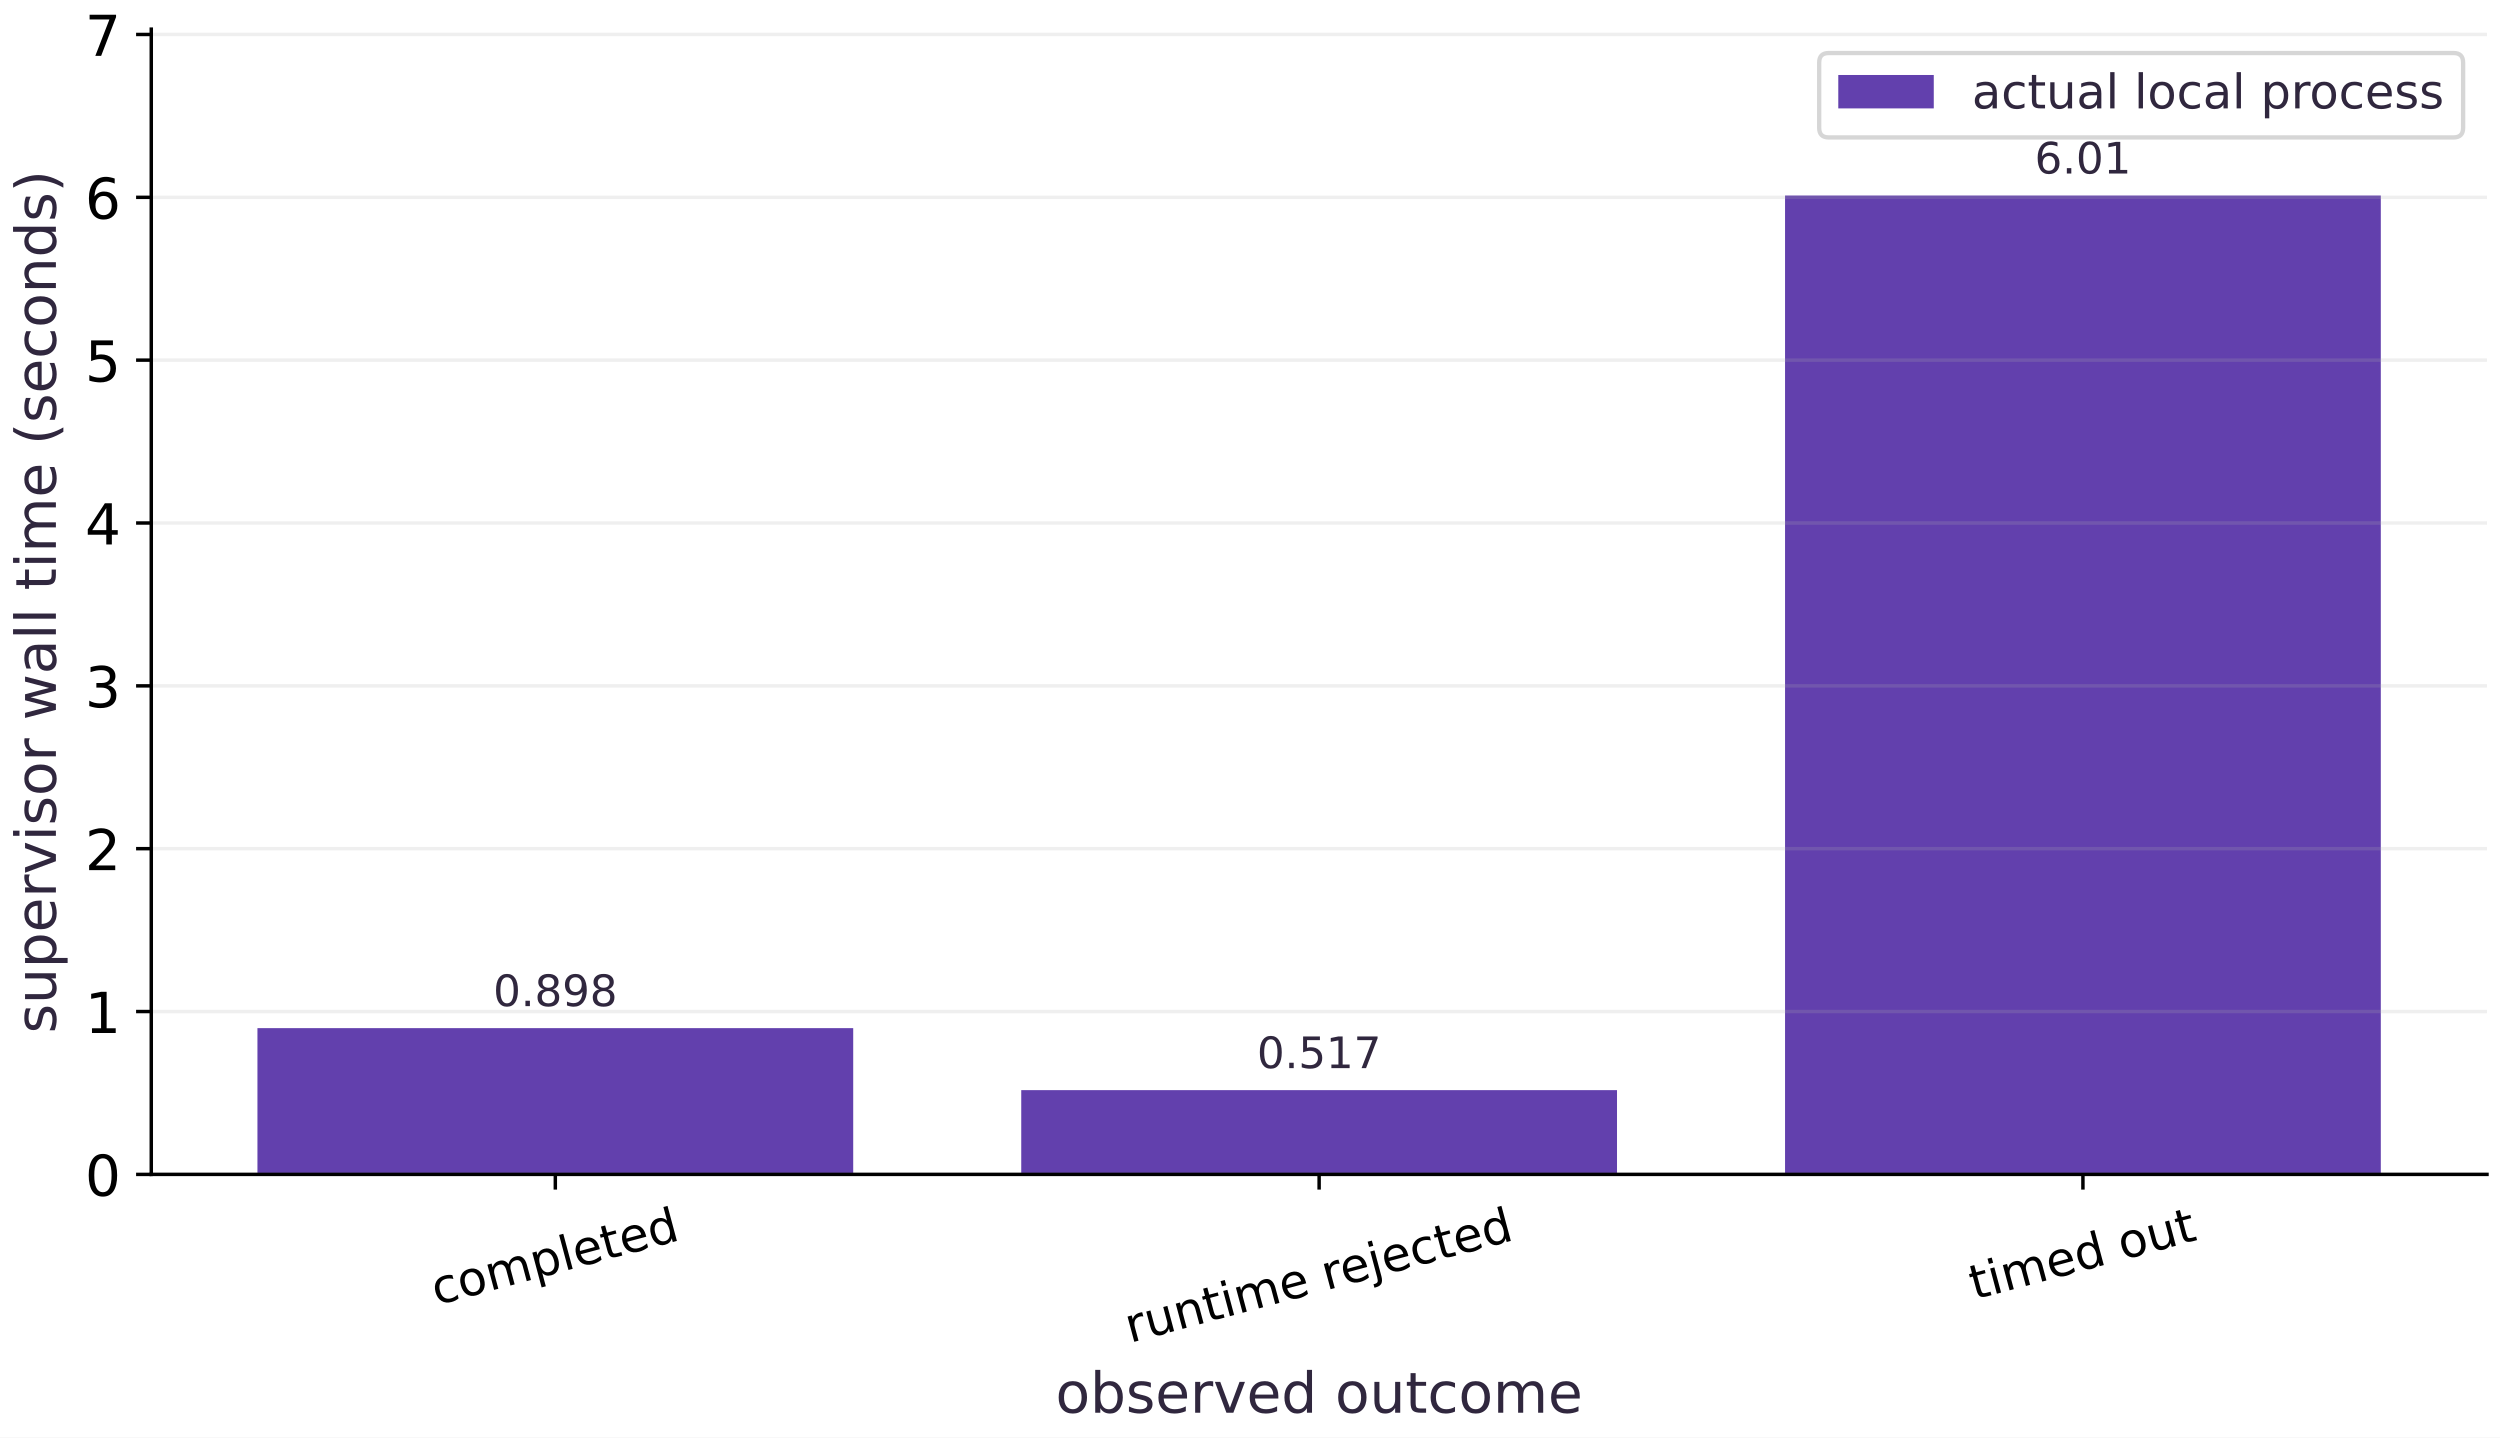
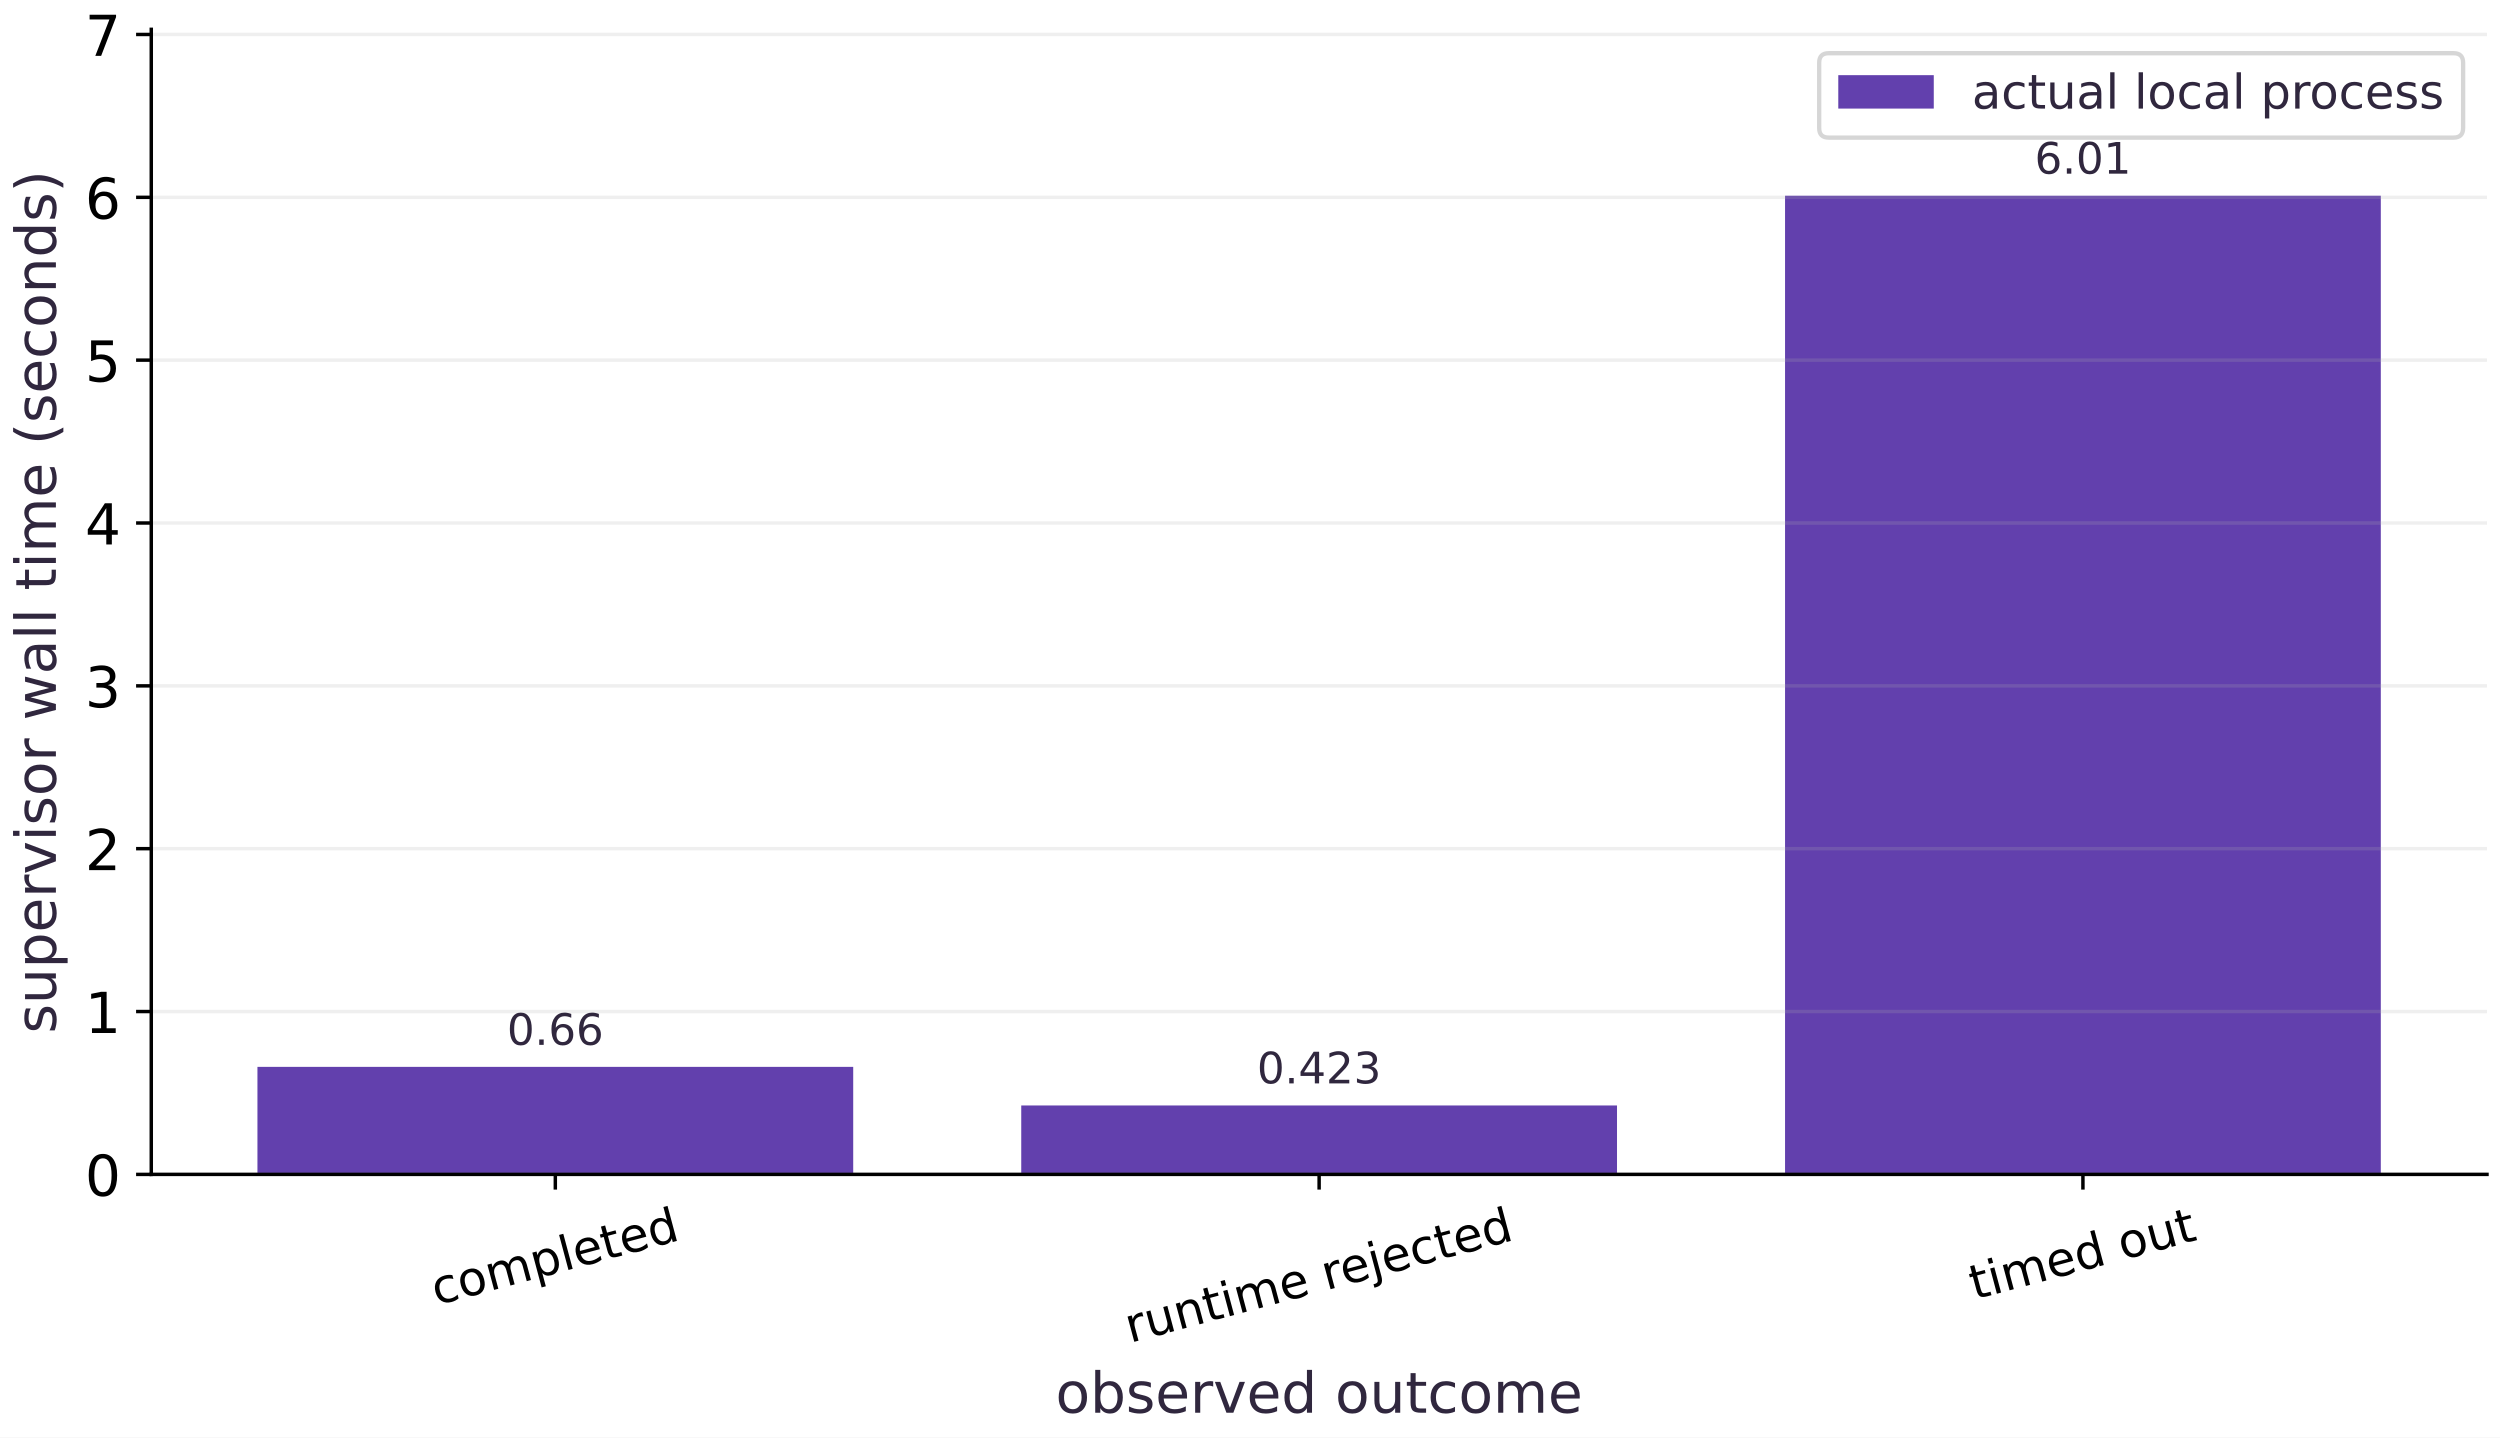
<svg xmlns="http://www.w3.org/2000/svg" xmlns:xlink="http://www.w3.org/1999/xlink" width="576pt" height="331.2pt" viewBox="0 0 576 331.2" version="1.1">
  <defs>
    <style type="text/css">*{stroke-linejoin: round; stroke-linecap: butt}</style>
  </defs>
  <g id="figure_1">
    <g id="patch_1">
      <path d="M 0 331.2  L 576 331.2  L 576 0  L 0 0  z " style="fill: #ffffff" />
    </g>
    <g id="axes_1">
      <g id="patch_2">
-         <path d="M 34.853 270.578  L 573 270.578  L 573 6.718  L 34.853 6.718  z " style="fill: #ffffff" />
+         <path d="M 34.853 270.578  L 573 270.578  L 573 6.758  L 34.853 6.758  z " style="fill: #ffffff" />
      </g>
      <g id="patch_3">
-         <path d="M 59.314 270.578  L 196.579 270.578  L 196.579 236.889  L 59.314 236.889  z " clip-path="url(#pb47a60af60)" style="fill: #6240ad" />
+         <path d="M 59.314 270.578  L 196.579 270.578  L 196.579 245.811  L 59.314 245.811  z " clip-path="url(#p8977a75918)" style="fill: #6240ad" />
      </g>
      <g id="patch_4">
-         <path d="M 235.294 270.578  L 372.559 270.578  L 372.559 251.173  L 235.294 251.173  z " clip-path="url(#pb47a60af60)" style="fill: #6240ad" />
+         <path d="M 235.294 270.578  L 372.559 270.578  L 372.559 254.692  L 235.294 254.692  z " clip-path="url(#p8977a75918)" style="fill: #6240ad" />
      </g>
      <g id="patch_5">
-         <path d="M 411.274 270.578  L 548.539 270.578  L 548.539 45.056  L 411.274 45.056  z " clip-path="url(#pb47a60af60)" style="fill: #6240ad" />
+         <path d="M 411.274 270.578  L 548.539 270.578  L 548.539 45.091  L 411.274 45.091  z " clip-path="url(#p8977a75918)" style="fill: #6240ad" />
      </g>
      <g id="matplotlib.axis_1">
        <g id="xtick_1">
          <g id="line2d_1">
            <defs>
              <path id="m55ad975538" d="M 0 0  L 0 3.5  " style="stroke: #000000; stroke-width: 0.8" />
            </defs>
            <g>
              <use xlink:href="#m55ad975538" x="127.946" y="270.578" style="stroke: #000000; stroke-width: 0.8" />
            </g>
          </g>
          <g id="text_1">
            <text style="font-size: 11px; font-family: 'DejaVu Sans'" transform="translate(100.5438 300.7571) rotate(-15)">completed</text>
          </g>
        </g>
        <g id="xtick_2">
          <g id="line2d_2">
            <g>
              <use xlink:href="#m55ad975538" x="303.926" y="270.578" style="stroke: #000000; stroke-width: 0.8" />
            </g>
          </g>
          <g id="text_2">
            <text style="font-size: 11px; font-family: 'DejaVu Sans'" transform="translate(260.3801 309.4085) rotate(-15)">runtime rejected</text>
          </g>
        </g>
        <g id="xtick_3">
          <g id="line2d_3">
            <g>
              <use xlink:href="#m55ad975538" x="479.906" y="270.578" style="stroke: #000000; stroke-width: 0.8" />
            </g>
          </g>
          <g id="text_3">
            <text style="font-size: 11px; font-family: 'DejaVu Sans'" transform="translate(454.9284 299.4577) rotate(-15)">timed out</text>
          </g>
        </g>
        <g id="text_4">
          <text style="font-size: 13px; font-family: 'DejaVu Sans'; text-anchor: middle; fill: #30273e" x="303.926" y="325.496" transform="rotate(-0 303.9264 325.4962)">observed outcome</text>
        </g>
      </g>
      <g id="matplotlib.axis_2">
        <g id="ytick_1">
          <g id="line2d_4">
-             <path d="M 34.853 270.578  L 573 270.578  " clip-path="url(#pb47a60af60)" style="fill: none; stroke: #b0b0b0; stroke-opacity: 0.2; stroke-width: 0.8; stroke-linecap: square" />
+             <path d="M 34.853 270.578  L 573 270.578  " clip-path="url(#p8977a75918)" style="fill: none; stroke: #b0b0b0; stroke-opacity: 0.2; stroke-width: 0.8; stroke-linecap: square" />
          </g>
          <g id="line2d_5">
            <defs>
              <path id="mc9da5694c8" d="M 0 0  L -3.5 0  " style="stroke: #000000; stroke-width: 0.8" />
            </defs>
            <g>
              <use xlink:href="#mc9da5694c8" x="34.853" y="270.578" style="stroke: #000000; stroke-width: 0.8" />
            </g>
          </g>
          <g id="text_5">
            <text style="font-size: 13px; font-family: 'DejaVu Sans'; text-anchor: end" x="27.853" y="275.517" transform="rotate(-0 27.85305 275.5166)">0</text>
          </g>
        </g>
        <g id="ytick_2">
          <g id="line2d_6">
-             <path d="M 34.853 233.058  L 573 233.058  " clip-path="url(#pb47a60af60)" style="fill: none; stroke: #b0b0b0; stroke-opacity: 0.2; stroke-width: 0.8; stroke-linecap: square" />
+             <path d="M 34.853 233.058  L 573 233.058  " clip-path="url(#p8977a75918)" style="fill: none; stroke: #b0b0b0; stroke-opacity: 0.2; stroke-width: 0.8; stroke-linecap: square" />
          </g>
          <g id="line2d_7">
            <g>
              <use xlink:href="#mc9da5694c8" x="34.853" y="233.058" style="stroke: #000000; stroke-width: 0.8" />
            </g>
          </g>
          <g id="text_6">
            <text style="font-size: 13px; font-family: 'DejaVu Sans'; text-anchor: end" x="27.853" y="237.997" transform="rotate(-0 27.85305 237.9968)">1</text>
          </g>
        </g>
        <g id="ytick_3">
          <g id="line2d_8">
-             <path d="M 34.853 195.538  L 573 195.538  " clip-path="url(#pb47a60af60)" style="fill: none; stroke: #b0b0b0; stroke-opacity: 0.2; stroke-width: 0.8; stroke-linecap: square" />
+             <path d="M 34.853 195.538  L 573 195.538  " clip-path="url(#p8977a75918)" style="fill: none; stroke: #b0b0b0; stroke-opacity: 0.2; stroke-width: 0.8; stroke-linecap: square" />
          </g>
          <g id="line2d_9">
            <g>
              <use xlink:href="#mc9da5694c8" x="34.853" y="195.538" style="stroke: #000000; stroke-width: 0.8" />
            </g>
          </g>
          <g id="text_7">
            <text style="font-size: 13px; font-family: 'DejaVu Sans'; text-anchor: end" x="27.853" y="200.477" transform="rotate(-0 27.85305 200.4771)">2</text>
          </g>
        </g>
        <g id="ytick_4">
          <g id="line2d_10">
-             <path d="M 34.853 158.018  L 573 158.018  " clip-path="url(#pb47a60af60)" style="fill: none; stroke: #b0b0b0; stroke-opacity: 0.2; stroke-width: 0.8; stroke-linecap: square" />
+             <path d="M 34.853 158.018  L 573 158.018  " clip-path="url(#p8977a75918)" style="fill: none; stroke: #b0b0b0; stroke-opacity: 0.2; stroke-width: 0.8; stroke-linecap: square" />
          </g>
          <g id="line2d_11">
            <g>
              <use xlink:href="#mc9da5694c8" x="34.853" y="158.018" style="stroke: #000000; stroke-width: 0.8" />
            </g>
          </g>
          <g id="text_8">
            <text style="font-size: 13px; font-family: 'DejaVu Sans'; text-anchor: end" x="27.853" y="162.957" transform="rotate(-0 27.85305 162.9574)">3</text>
          </g>
        </g>
        <g id="ytick_5">
          <g id="line2d_12">
-             <path d="M 34.853 120.499  L 573 120.499  " clip-path="url(#pb47a60af60)" style="fill: none; stroke: #b0b0b0; stroke-opacity: 0.2; stroke-width: 0.8; stroke-linecap: square" />
+             <path d="M 34.853 120.499  L 573 120.499  " clip-path="url(#p8977a75918)" style="fill: none; stroke: #b0b0b0; stroke-opacity: 0.2; stroke-width: 0.8; stroke-linecap: square" />
          </g>
          <g id="line2d_13">
            <g>
              <use xlink:href="#mc9da5694c8" x="34.853" y="120.499" style="stroke: #000000; stroke-width: 0.8" />
            </g>
          </g>
          <g id="text_9">
            <text style="font-size: 13px; font-family: 'DejaVu Sans'; text-anchor: end" x="27.853" y="125.438" transform="rotate(-0 27.85305 125.4376)">4</text>
          </g>
        </g>
        <g id="ytick_6">
          <g id="line2d_14">
-             <path d="M 34.853 82.979  L 573 82.979  " clip-path="url(#pb47a60af60)" style="fill: none; stroke: #b0b0b0; stroke-opacity: 0.2; stroke-width: 0.8; stroke-linecap: square" />
+             <path d="M 34.853 82.979  L 573 82.979  " clip-path="url(#p8977a75918)" style="fill: none; stroke: #b0b0b0; stroke-opacity: 0.2; stroke-width: 0.8; stroke-linecap: square" />
          </g>
          <g id="line2d_15">
            <g>
              <use xlink:href="#mc9da5694c8" x="34.853" y="82.979" style="stroke: #000000; stroke-width: 0.8" />
            </g>
          </g>
          <g id="text_10">
-             <text style="font-size: 13px; font-family: 'DejaVu Sans'; text-anchor: end" x="27.853" y="87.918" transform="rotate(-0 27.85305 87.91788)">5</text>
+             <text style="font-size: 13px; font-family: 'DejaVu Sans'; text-anchor: end" x="27.853" y="87.918" transform="rotate(-0 27.85305 87.91787)">5</text>
          </g>
        </g>
        <g id="ytick_7">
          <g id="line2d_16">
-             <path d="M 34.853 45.459  L 573 45.459  " clip-path="url(#pb47a60af60)" style="fill: none; stroke: #b0b0b0; stroke-opacity: 0.2; stroke-width: 0.8; stroke-linecap: square" />
+             <path d="M 34.853 45.459  L 573 45.459  " clip-path="url(#p8977a75918)" style="fill: none; stroke: #b0b0b0; stroke-opacity: 0.2; stroke-width: 0.8; stroke-linecap: square" />
          </g>
          <g id="line2d_17">
            <g>
              <use xlink:href="#mc9da5694c8" x="34.853" y="45.459" style="stroke: #000000; stroke-width: 0.8" />
            </g>
          </g>
          <g id="text_11">
-             <text style="font-size: 13px; font-family: 'DejaVu Sans'; text-anchor: end" x="27.853" y="50.398" transform="rotate(-0 27.85305 50.39814)">6</text>
+             <text style="font-size: 13px; font-family: 'DejaVu Sans'; text-anchor: end" x="27.853" y="50.398" transform="rotate(-0 27.85305 50.39813)">6</text>
          </g>
        </g>
        <g id="ytick_8">
          <g id="line2d_18">
-             <path d="M 34.853 7.939  L 573 7.939  " clip-path="url(#pb47a60af60)" style="fill: none; stroke: #b0b0b0; stroke-opacity: 0.2; stroke-width: 0.8; stroke-linecap: square" />
+             <path d="M 34.853 7.939  L 573 7.939  " clip-path="url(#p8977a75918)" style="fill: none; stroke: #b0b0b0; stroke-opacity: 0.2; stroke-width: 0.8; stroke-linecap: square" />
          </g>
          <g id="line2d_19">
            <g>
              <use xlink:href="#mc9da5694c8" x="34.853" y="7.939" style="stroke: #000000; stroke-width: 0.8" />
            </g>
          </g>
          <g id="text_12">
-             <text style="font-size: 13px; font-family: 'DejaVu Sans'; text-anchor: end" x="27.853" y="12.878" transform="rotate(-0 27.85305 12.8784)">7</text>
+             <text style="font-size: 13px; font-family: 'DejaVu Sans'; text-anchor: end" x="27.853" y="12.878" transform="rotate(-0 27.85305 12.87838)">7</text>
          </g>
        </g>
        <g id="text_13">
-           <text style="font-size: 13px; font-family: 'DejaVu Sans'; text-anchor: middle; fill: #30273e" x="12.878" y="138.648" transform="rotate(-90 12.87821 138.6477)">supervisor wall time (seconds)</text>
+           <text style="font-size: 13px; font-family: 'DejaVu Sans'; text-anchor: middle; fill: #30273e" x="12.878" y="138.668" transform="rotate(-90 12.87821 138.668)">supervisor wall time (seconds)</text>
        </g>
      </g>
      <g id="patch_6">
-         <path d="M 34.853 270.578  L 34.853 6.718  " style="fill: none; stroke: #000000; stroke-width: 0.8; stroke-linejoin: miter; stroke-linecap: square" />
+         <path d="M 34.853 270.578  L 34.853 6.758  " style="fill: none; stroke: #000000; stroke-width: 0.8; stroke-linejoin: miter; stroke-linecap: square" />
      </g>
      <g id="patch_7">
        <path d="M 34.853 270.578  L 573 270.578  " style="fill: none; stroke: #000000; stroke-width: 0.8; stroke-linejoin: miter; stroke-linecap: square" />
      </g>
      <g id="text_14">
-         <text style="font-size: 10px; font-family: 'DejaVu Sans'; text-anchor: middle; fill: #30273e" x="127.946" y="231.809" transform="rotate(-0 127.9464 231.8092)">0.898</text>
+         <text style="font-size: 10px; font-family: 'DejaVu Sans'; text-anchor: middle; fill: #30273e" x="127.946" y="240.731" transform="rotate(-0 127.9464 240.731)">0.66</text>
      </g>
      <g id="text_15">
-         <text style="font-size: 10px; font-family: 'DejaVu Sans'; text-anchor: middle; fill: #30273e" x="303.926" y="246.093" transform="rotate(-0 303.9264 246.0932)">0.517</text>
+         <text style="font-size: 10px; font-family: 'DejaVu Sans'; text-anchor: middle; fill: #30273e" x="303.926" y="249.612" transform="rotate(-0 303.9264 249.6122)">0.423</text>
      </g>
      <g id="text_16">
-         <text style="font-size: 10px; font-family: 'DejaVu Sans'; text-anchor: middle; fill: #30273e" x="479.906" y="39.977" transform="rotate(-0 479.9064 39.97676)">6.01</text>
+         <text style="font-size: 10px; font-family: 'DejaVu Sans'; text-anchor: middle; fill: #30273e" x="479.906" y="40.011" transform="rotate(-0 479.9064 40.01134)">6.01</text>
      </g>
      <g id="legend_1">
        <g id="patch_8">
-           <path d="M 421.341 31.664  L 565.3 31.664  Q 567.5 31.664 567.5 29.464  L 567.5 14.418  Q 567.5 12.218 565.3 12.218  L 421.341 12.218  Q 419.141 12.218 419.141 14.418  L 419.141 29.464  Q 419.141 31.664 421.341 31.664  z " style="fill: #ffffff; opacity: 0.8; stroke: #cccccc; stroke-linejoin: miter" />
+           <path d="M 421.341 31.704  L 565.3 31.704  Q 567.5 31.704 567.5 29.504  L 567.5 14.458  Q 567.5 12.258 565.3 12.258  L 421.341 12.258  Q 419.141 12.258 419.141 14.458  L 419.141 29.504  Q 419.141 31.704 421.341 31.704  z " style="fill: #ffffff; opacity: 0.8; stroke: #cccccc; stroke-linejoin: miter" />
        </g>
        <g id="patch_9">
-           <path d="M 423.541 24.976  L 445.541 24.976  L 445.541 17.276  L 423.541 17.276  z " style="fill: #6240ad" />
+           <path d="M 423.541 25.017  L 445.541 25.017  L 445.541 17.317  L 423.541 17.317  z " style="fill: #6240ad" />
        </g>
        <g id="text_17">
-           <text style="font-size: 11px; font-family: 'DejaVu Sans'; text-anchor: start; fill: #30273e" x="454.341" y="24.976" transform="rotate(-0 454.3407 24.97613)">actual local process</text>
+           <text style="font-size: 11px; font-family: 'DejaVu Sans'; text-anchor: start; fill: #30273e" x="454.341" y="25.017" transform="rotate(-0 454.3407 25.01659)">actual local process</text>
        </g>
      </g>
    </g>
  </g>
  <defs>
-     <clipPath id="pb47a60af60">
-       <rect x="34.853" y="6.718" width="538.147" height="263.86" />
+     <clipPath id="p8977a75918">
+       <rect x="34.853" y="6.758" width="538.147" height="263.819" />
    </clipPath>
  </defs>
</svg>
